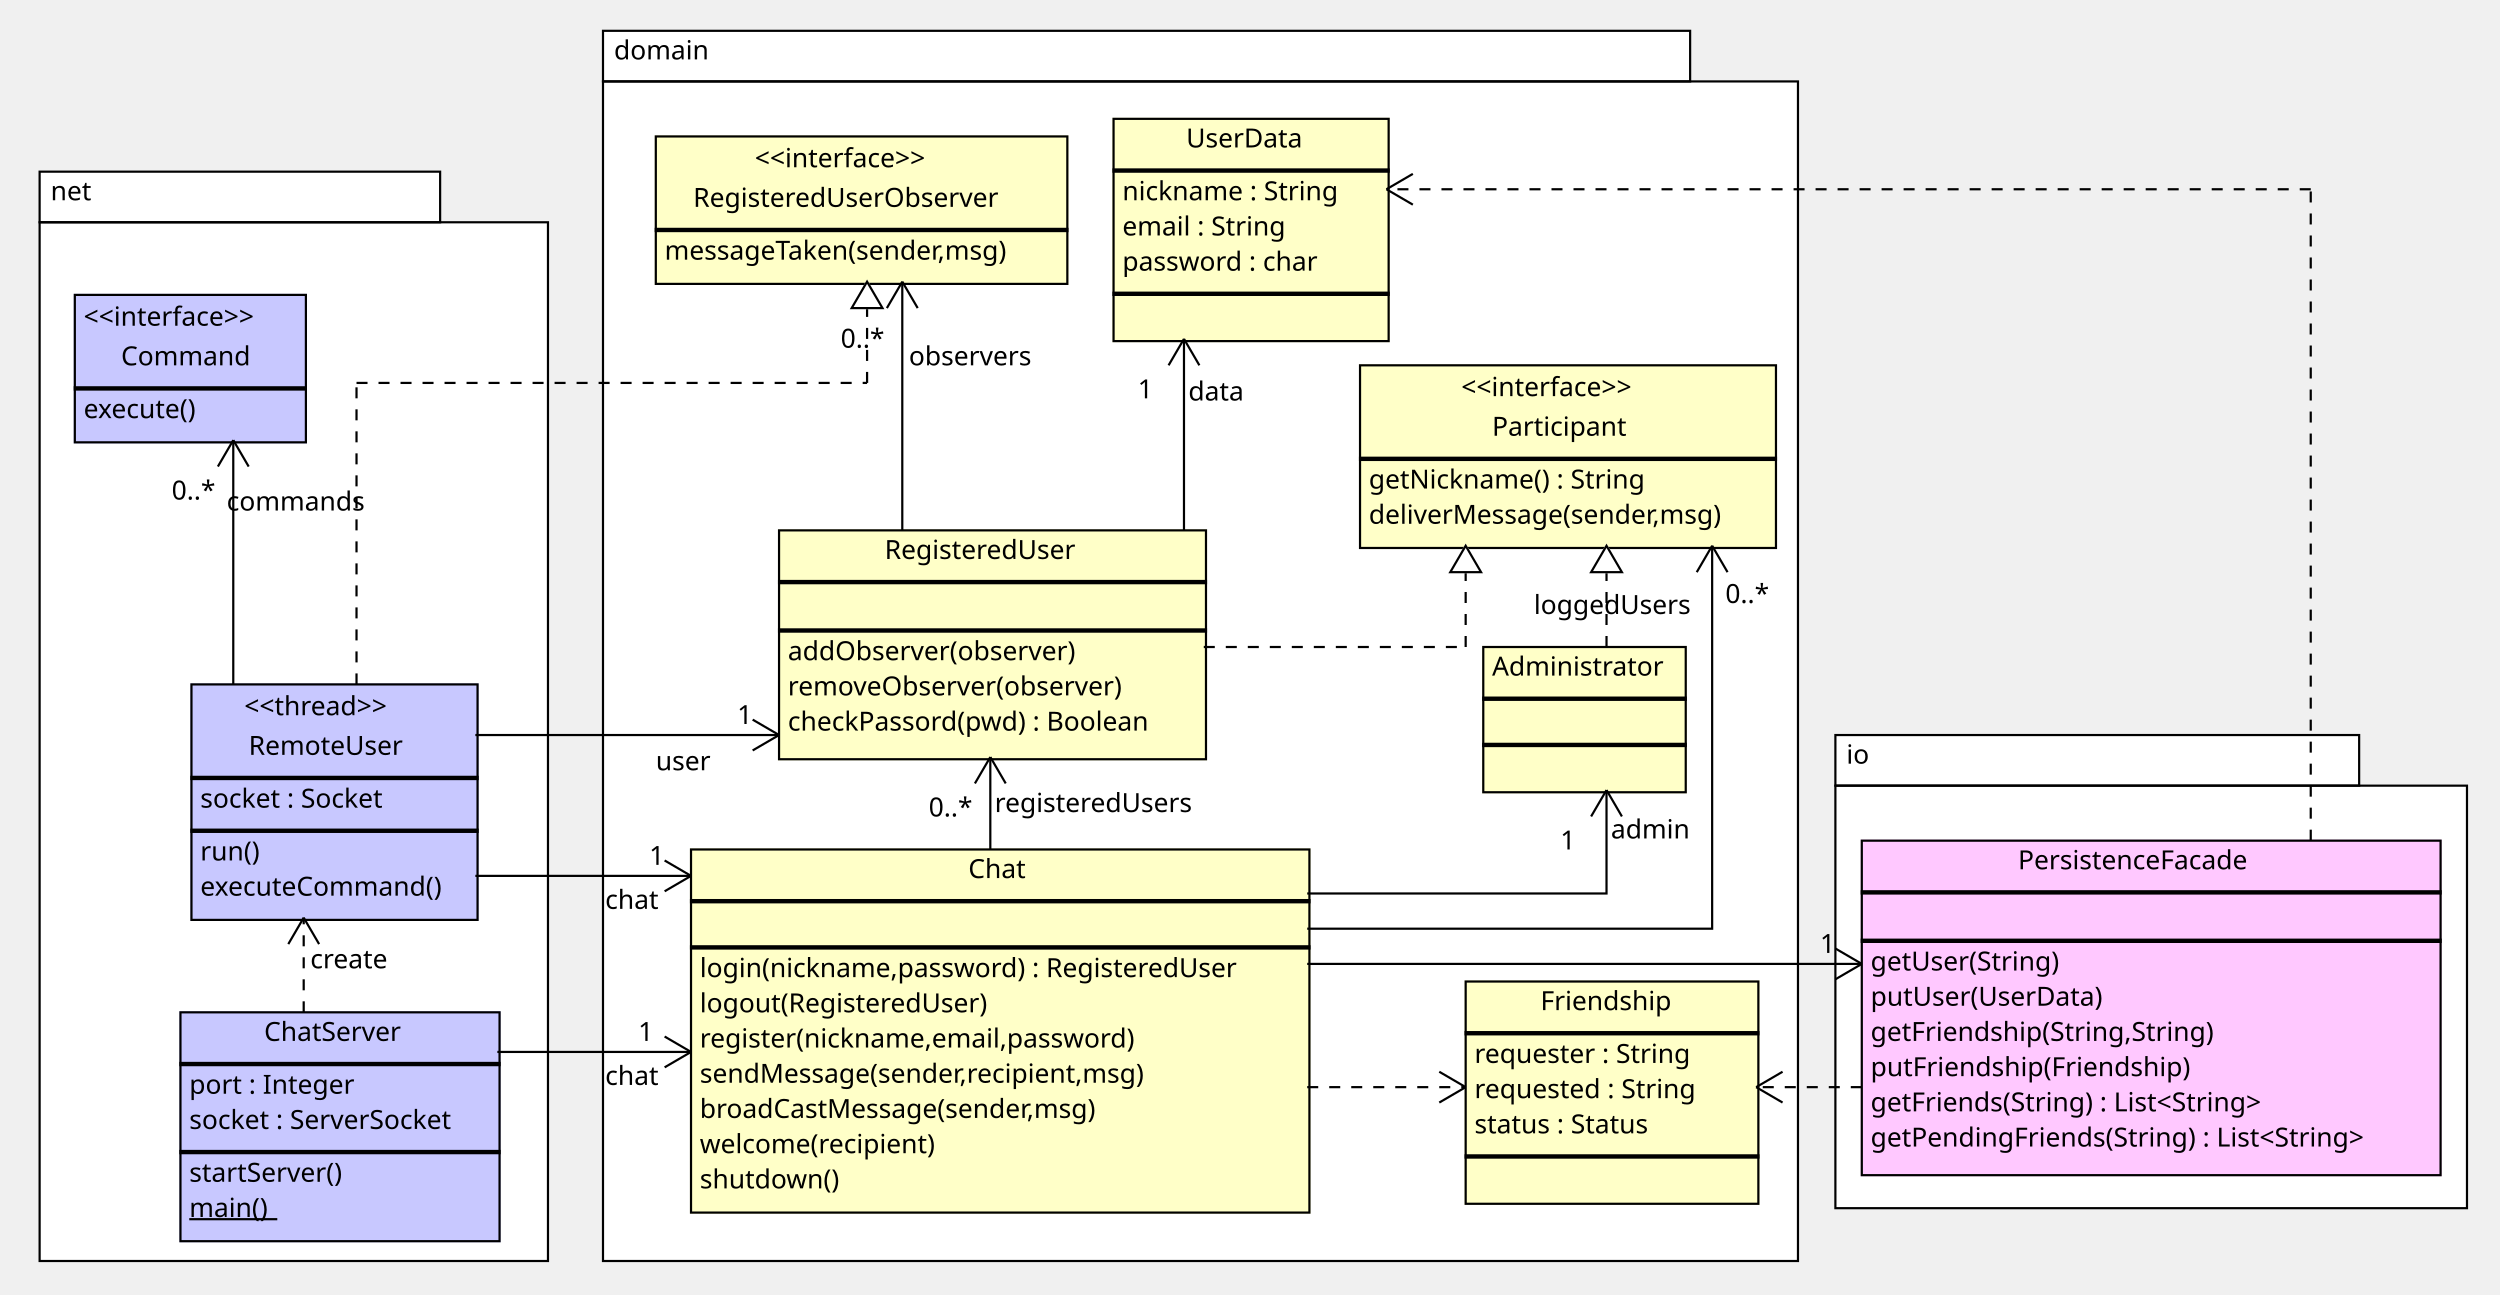
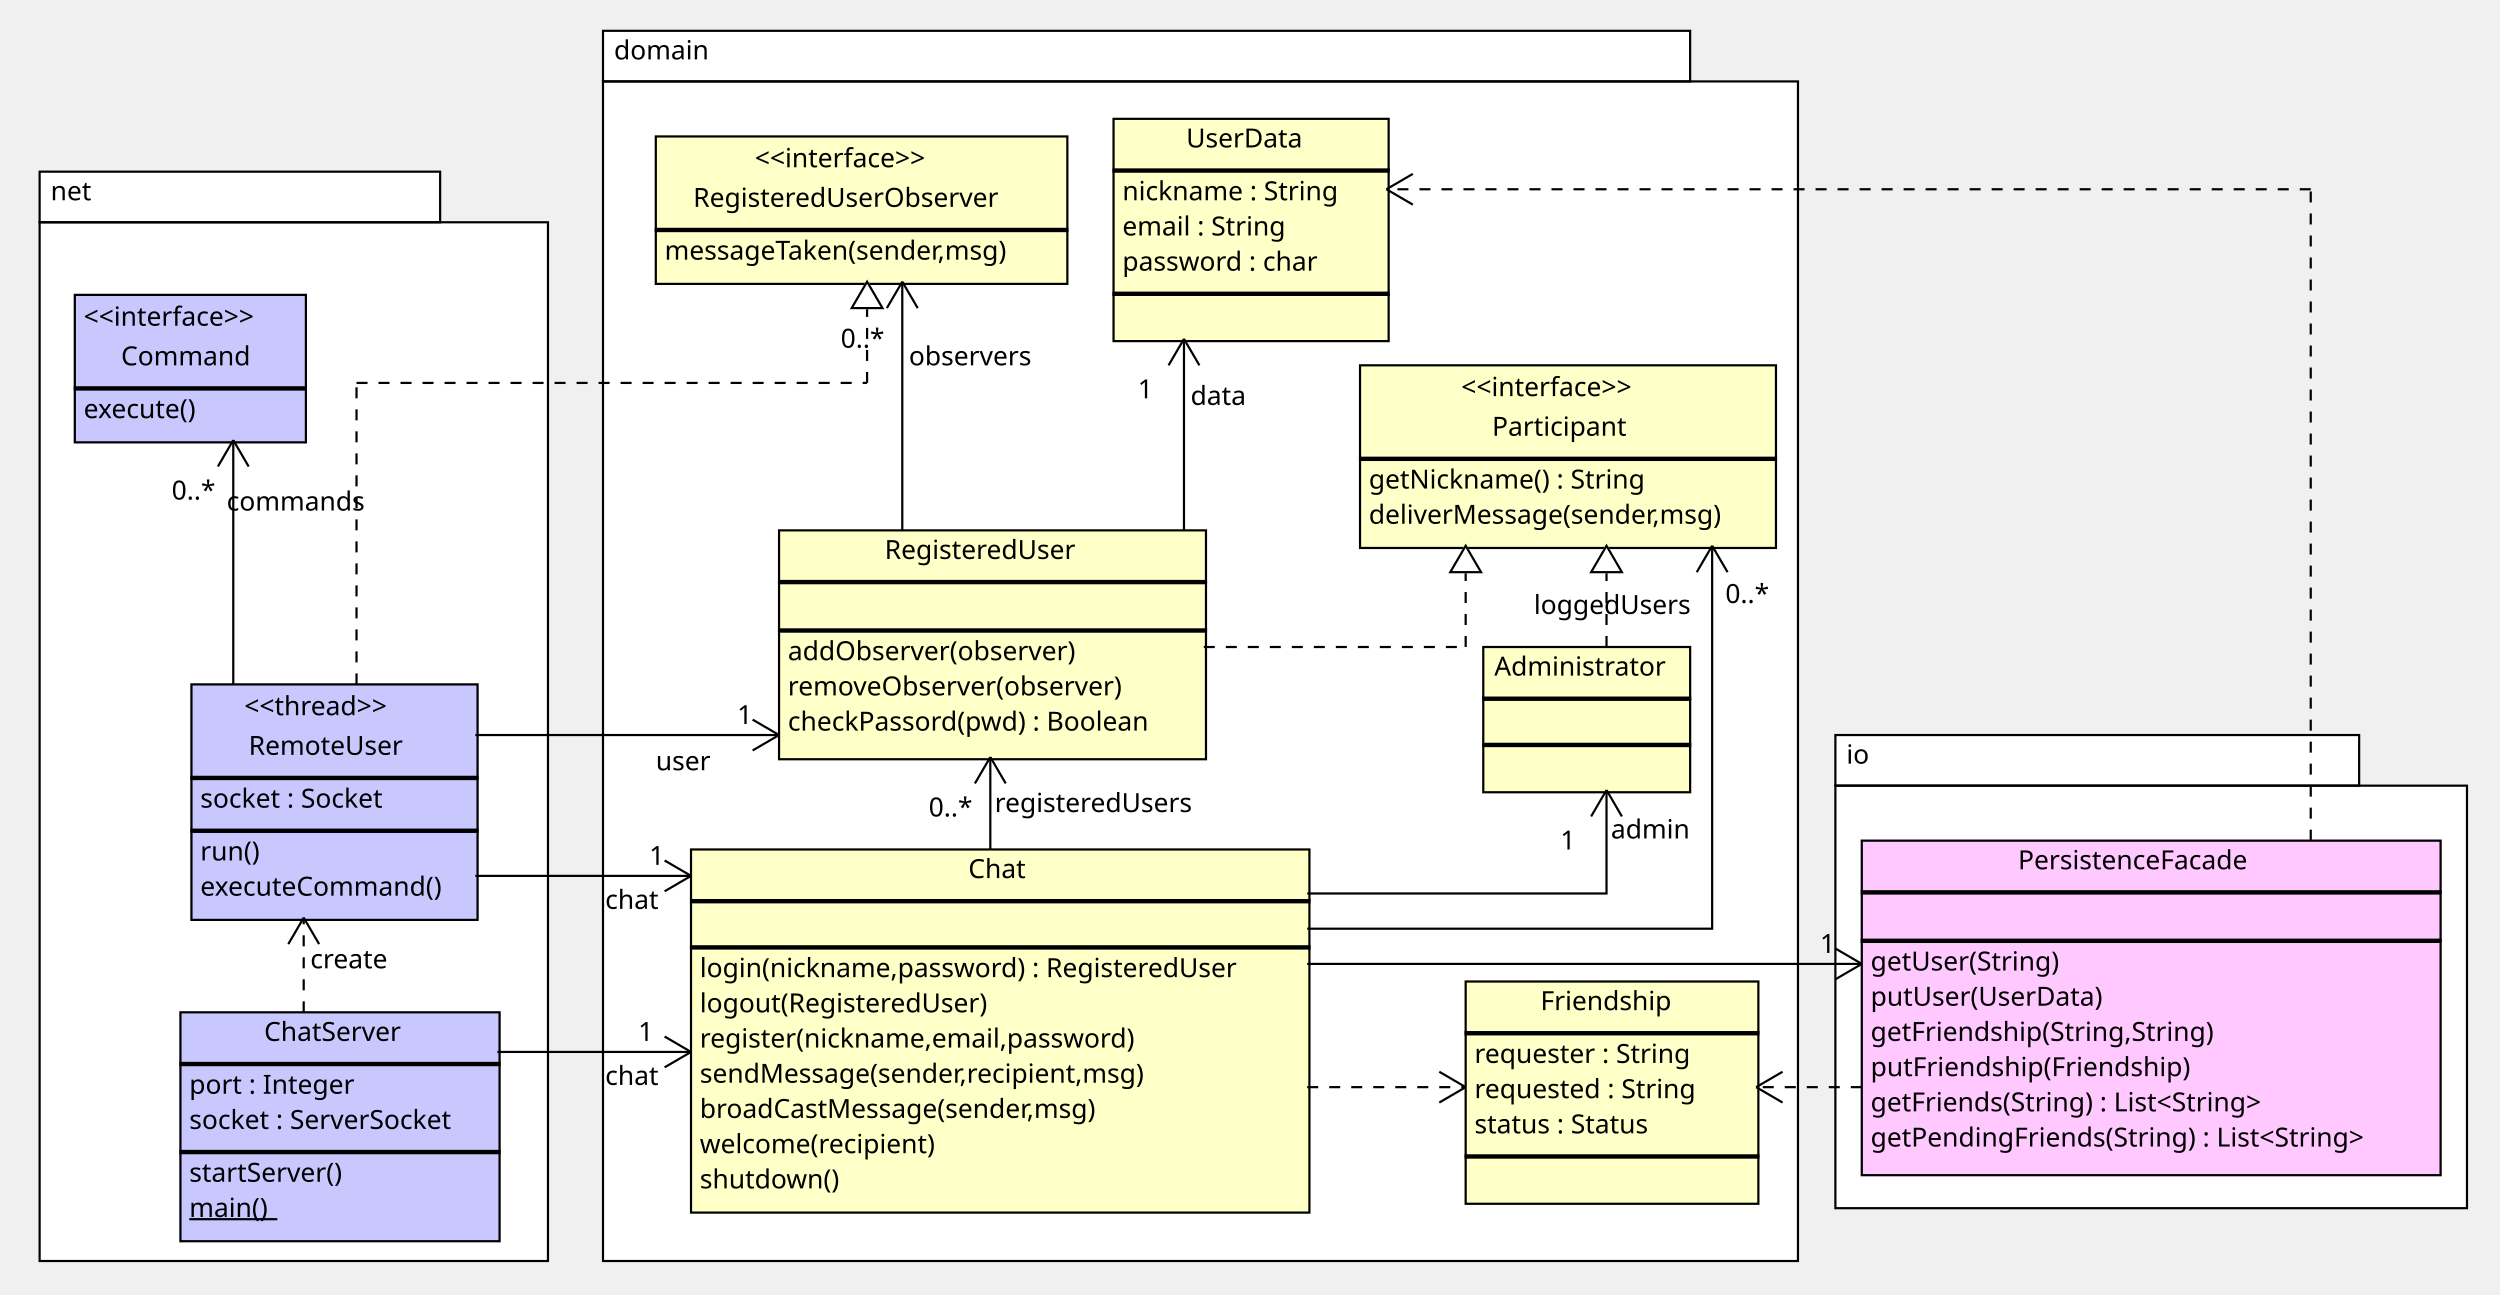
<svg xmlns="http://www.w3.org/2000/svg" height="588" version="1.1" width="1136">
  <polygon fill="#ffffff" points="18,78 200,78 200,101 249,101 249,573 18,573 18,78" stroke="#ffffff" stroke-width="1" />
  <rect fill="none" height="23" stroke="#000000" stroke-width="1" width="182" x="18" y="78" />
  <text font-family="Dialog" font-size="12" x="23" y="91">
net</text>
  <rect fill="none" height="472" stroke="#000000" stroke-width="1" width="231" x="18" y="101" />
  <rect fill="#c8c8ff" height="104" stroke="#c8c8ff" stroke-width="1" width="145" x="82" y="460" />
  <rect fill="none" height="104" stroke="#000000" stroke-width="1" width="145" x="82" y="460" />
  <text font-family="Dialog" font-size="12" x="120" y="473">
ChatServer</text>
  <rect fill="#000000" height="1" stroke="#000000" stroke-width="1" width="145" x="82" y="483" />
  <text font-family="Dialog" font-size="12" x="86" y="497">
port : Integer</text>
  <text font-family="Dialog" font-size="12" x="86" y="513">
socket : ServerSocket</text>
  <rect fill="#000000" height="1" stroke="#000000" stroke-width="1" width="145" x="82" y="523" />
  <text font-family="Dialog" font-size="12" x="86" y="537">
startServer()</text>
  <line fill="#000000" stroke="#000000" stroke-width="1" x1="86" x2="126" y1="554" y2="554" />
  <text font-family="Dialog" font-size="12" x="86" y="553">
main()</text>
  <rect fill="#c8c8ff" height="107" stroke="#c8c8ff" stroke-width="1" width="130" x="87" y="311" />
  <rect fill="none" height="107" stroke="#000000" stroke-width="1" width="130" x="87" y="311" />
  <text font-family="Dialog" font-size="12" x="113" y="343">
RemoteUser</text>
  <text font-family="Dialog" font-size="12" x="111" y="325">
&lt;&lt;thread&gt;&gt;</text>
  <rect fill="#000000" height="1" stroke="#000000" stroke-width="1" width="130" x="87" y="353" />
  <text font-family="Dialog" font-size="12" x="91" y="367">
socket : Socket</text>
  <rect fill="#000000" height="1" stroke="#000000" stroke-width="1" width="130" x="87" y="377" />
  <text font-family="Dialog" font-size="12" x="91" y="391">
run()</text>
  <text font-family="Dialog" font-size="12" x="91" y="407">
executeCommand()</text>
  <line fill="#000000" stroke="#000000" stroke-width="1" x1="138" x2="138" y1="460" y2="455" />
  <line fill="#000000" stroke="#000000" stroke-width="1" x1="138" x2="138" y1="450" y2="445" />
  <line fill="#000000" stroke="#000000" stroke-width="1" x1="138" x2="138" y1="440" y2="435" />
  <line fill="#000000" stroke="#000000" stroke-width="1" x1="138" x2="138" y1="430" y2="425" />
  <line fill="#000000" stroke="#000000" stroke-width="1" x1="138" x2="138" y1="420" y2="417" />
  <line fill="#000000" stroke="#000000" stroke-width="1" x1="145" x2="138" y1="429" y2="417" />
  <line fill="#000000" stroke="#000000" stroke-width="1" x1="131" x2="138" y1="429" y2="417" />
  <text font-family="Dialog" font-size="12" x="141" y="440">
create</text>
  <polygon fill="#ffffff" points="274,14 768,14 768,37 817,37 817,573 274,573 274,14" stroke="#ffffff" stroke-width="1" />
  <rect fill="none" height="23" stroke="#000000" stroke-width="1" width="494" x="274" y="14" />
  <text font-family="Dialog" font-size="12" x="279" y="27">
domain</text>
  <rect fill="none" height="536" stroke="#000000" stroke-width="1" width="543" x="274" y="37" />
  <rect fill="#ffffc8" height="104" stroke="#ffffc8" stroke-width="1" width="194" x="354" y="241" />
  <rect fill="none" height="104" stroke="#000000" stroke-width="1" width="194" x="354" y="241" />
  <text font-family="Dialog" font-size="12" x="402" y="254">
RegisteredUser</text>
  <rect fill="#000000" height="1" stroke="#000000" stroke-width="1" width="194" x="354" y="264" />
  <rect fill="#000000" height="1" stroke="#000000" stroke-width="1" width="194" x="354" y="286" />
  <text font-family="Dialog" font-size="12" x="358" y="300">
addObserver(observer)</text>
  <text font-family="Dialog" font-size="12" x="358" y="316">
removeObserver(observer)</text>
  <text font-family="Dialog" font-size="12" x="358" y="332">
checkPassord(pwd) : Boolean</text>
  <polyline fill="none" points="216,334 354,334" stroke="#000000" stroke-width="1" />
  <line fill="#000000" stroke="#000000" stroke-width="1" x1="342" x2="354" y1="341" y2="334" />
  <line fill="#000000" stroke="#000000" stroke-width="1" x1="342" x2="354" y1="327" y2="334" />
  <text font-family="Dialog" font-size="12" x="335" y="329">
1</text>
  <text font-family="Dialog" font-size="12" x="298" y="350">
user</text>
  <rect fill="#ffffc8" height="83" stroke="#ffffc8" stroke-width="1" width="189" x="618" y="166" />
  <rect fill="none" height="83" stroke="#000000" stroke-width="1" width="189" x="618" y="166" />
  <text font-family="Dialog" font-size="12" x="678" y="198">
Participant</text>
  <text font-family="Dialog" font-size="12" x="664" y="180">
&lt;&lt;interface&gt;&gt;</text>
  <rect fill="#000000" height="1" stroke="#000000" stroke-width="1" width="189" x="618" y="208" />
  <text font-family="Dialog" font-size="12" x="622" y="222">
getNickname() : String</text>
  <text font-family="Dialog" font-size="12" x="622" y="238">
deliverMessage(sender,msg)</text>
  <line fill="#000000" stroke="#000000" stroke-width="1" x1="547" x2="552" y1="294" y2="294" />
  <line fill="#000000" stroke="#000000" stroke-width="1" x1="557" x2="562" y1="294" y2="294" />
  <line fill="#000000" stroke="#000000" stroke-width="1" x1="567" x2="572" y1="294" y2="294" />
  <line fill="#000000" stroke="#000000" stroke-width="1" x1="577" x2="582" y1="294" y2="294" />
  <line fill="#000000" stroke="#000000" stroke-width="1" x1="587" x2="592" y1="294" y2="294" />
  <line fill="#000000" stroke="#000000" stroke-width="1" x1="597" x2="602" y1="294" y2="294" />
  <line fill="#000000" stroke="#000000" stroke-width="1" x1="607" x2="612" y1="294" y2="294" />
  <line fill="#000000" stroke="#000000" stroke-width="1" x1="617" x2="622" y1="294" y2="294" />
  <line fill="#000000" stroke="#000000" stroke-width="1" x1="627" x2="632" y1="294" y2="294" />
  <line fill="#000000" stroke="#000000" stroke-width="1" x1="637" x2="642" y1="294" y2="294" />
  <line fill="#000000" stroke="#000000" stroke-width="1" x1="647" x2="652" y1="294" y2="294" />
  <line fill="#000000" stroke="#000000" stroke-width="1" x1="657" x2="662" y1="294" y2="294" />
  <line fill="#000000" stroke="#000000" stroke-width="1" x1="666" x2="666" y1="294" y2="289" />
  <line fill="#000000" stroke="#000000" stroke-width="1" x1="666" x2="666" y1="284" y2="279" />
  <line fill="#000000" stroke="#000000" stroke-width="1" x1="666" x2="666" y1="274" y2="269" />
  <line fill="#000000" stroke="#000000" stroke-width="1" x1="666" x2="666" y1="264" y2="259" />
  <line fill="#000000" stroke="#000000" stroke-width="1" x1="666" x2="666" y1="254" y2="249" />
  <polygon fill="#ffffff" points="666,248 673,260 659,260" stroke="#ffffff" stroke-width="1" />
  <polygon fill="none" points="666,248 673,260 659,260" stroke="#000000" stroke-width="1" />
  <rect fill="#ffffc8" height="165" stroke="#ffffc8" stroke-width="1" width="281" x="314" y="386" />
  <rect fill="none" height="165" stroke="#000000" stroke-width="1" width="281" x="314" y="386" />
  <text font-family="Dialog" font-size="12" x="440" y="399">
Chat</text>
  <rect fill="#000000" height="1" stroke="#000000" stroke-width="1" width="281" x="314" y="409" />
  <rect fill="#000000" height="1" stroke="#000000" stroke-width="1" width="281" x="314" y="430" />
  <text font-family="Dialog" font-size="12" x="318" y="444">
login(nickname,password) : RegisteredUser</text>
  <text font-family="Dialog" font-size="12" x="318" y="460">
logout(RegisteredUser)</text>
  <text font-family="Dialog" font-size="12" x="318" y="476">
register(nickname,email,password)</text>
  <text font-family="Dialog" font-size="12" x="318" y="492">
sendMessage(sender,recipient,msg)</text>
  <text font-family="Dialog" font-size="12" x="318" y="508">
broadCastMessage(sender,msg)</text>
  <text font-family="Dialog" font-size="12" x="318" y="524">
welcome(recipient)</text>
  <text font-family="Dialog" font-size="12" x="318" y="540">
shutdown()</text>
  <polyline fill="none" points="450,386 450,344" stroke="#000000" stroke-width="1" />
  <line fill="#000000" stroke="#000000" stroke-width="1" x1="457" x2="450" y1="356" y2="344" />
  <line fill="#000000" stroke="#000000" stroke-width="1" x1="443" x2="450" y1="356" y2="344" />
  <text font-family="Dialog" font-size="12" x="422" y="371">
0..*</text>
  <text font-family="Dialog" font-size="12" x="452" y="369">
registeredUsers</text>
  <polyline fill="none" points="226,478 314,478" stroke="#000000" stroke-width="1" />
  <line fill="#000000" stroke="#000000" stroke-width="1" x1="302" x2="314" y1="485" y2="478" />
  <line fill="#000000" stroke="#000000" stroke-width="1" x1="302" x2="314" y1="471" y2="478" />
  <text font-family="Dialog" font-size="12" x="290" y="473">
1</text>
  <text font-family="Dialog" font-size="12" x="275" y="493">
chat</text>
  <polyline fill="none" points="594,422 778,422 778,248" stroke="#000000" stroke-width="1" />
  <line fill="#000000" stroke="#000000" stroke-width="1" x1="785" x2="778" y1="260" y2="248" />
  <line fill="#000000" stroke="#000000" stroke-width="1" x1="771" x2="778" y1="260" y2="248" />
  <text font-family="Dialog" font-size="12" x="784" y="274">
0..*</text>
  <text font-family="Dialog" font-size="12" x="697" y="279">
loggedUsers</text>
  <rect fill="#ffffc8" height="67" stroke="#ffffc8" stroke-width="1" width="187" x="298" y="62" />
  <rect fill="none" height="67" stroke="#000000" stroke-width="1" width="187" x="298" y="62" />
  <text font-family="Dialog" font-size="12" x="315" y="94">
RegisteredUserObserver</text>
  <text font-family="Dialog" font-size="12" x="343" y="76">
&lt;&lt;interface&gt;&gt;</text>
  <rect fill="#000000" height="1" stroke="#000000" stroke-width="1" width="187" x="298" y="104" />
  <text font-family="Dialog" font-size="12" x="302" y="118">
messageTaken(sender,msg)</text>
  <line fill="#000000" stroke="#000000" stroke-width="1" x1="162" x2="162" y1="311" y2="306" />
  <line fill="#000000" stroke="#000000" stroke-width="1" x1="162" x2="162" y1="301" y2="296" />
  <line fill="#000000" stroke="#000000" stroke-width="1" x1="162" x2="162" y1="291" y2="286" />
  <line fill="#000000" stroke="#000000" stroke-width="1" x1="162" x2="162" y1="281" y2="276" />
  <line fill="#000000" stroke="#000000" stroke-width="1" x1="162" x2="162" y1="271" y2="266" />
  <line fill="#000000" stroke="#000000" stroke-width="1" x1="162" x2="162" y1="261" y2="256" />
  <line fill="#000000" stroke="#000000" stroke-width="1" x1="162" x2="162" y1="251" y2="246" />
  <line fill="#000000" stroke="#000000" stroke-width="1" x1="162" x2="162" y1="241" y2="236" />
  <line fill="#000000" stroke="#000000" stroke-width="1" x1="162" x2="162" y1="231" y2="226" />
  <line fill="#000000" stroke="#000000" stroke-width="1" x1="162" x2="162" y1="221" y2="216" />
  <line fill="#000000" stroke="#000000" stroke-width="1" x1="162" x2="162" y1="211" y2="206" />
  <line fill="#000000" stroke="#000000" stroke-width="1" x1="162" x2="162" y1="201" y2="196" />
  <line fill="#000000" stroke="#000000" stroke-width="1" x1="162" x2="162" y1="191" y2="186" />
  <line fill="#000000" stroke="#000000" stroke-width="1" x1="162" x2="162" y1="181" y2="176" />
  <line fill="#000000" stroke="#000000" stroke-width="1" x1="162" x2="167" y1="174" y2="174" />
  <line fill="#000000" stroke="#000000" stroke-width="1" x1="172" x2="177" y1="174" y2="174" />
  <line fill="#000000" stroke="#000000" stroke-width="1" x1="182" x2="187" y1="174" y2="174" />
  <line fill="#000000" stroke="#000000" stroke-width="1" x1="192" x2="197" y1="174" y2="174" />
  <line fill="#000000" stroke="#000000" stroke-width="1" x1="202" x2="207" y1="174" y2="174" />
  <line fill="#000000" stroke="#000000" stroke-width="1" x1="212" x2="217" y1="174" y2="174" />
  <line fill="#000000" stroke="#000000" stroke-width="1" x1="222" x2="227" y1="174" y2="174" />
  <line fill="#000000" stroke="#000000" stroke-width="1" x1="232" x2="237" y1="174" y2="174" />
  <line fill="#000000" stroke="#000000" stroke-width="1" x1="242" x2="247" y1="174" y2="174" />
  <line fill="#000000" stroke="#000000" stroke-width="1" x1="252" x2="257" y1="174" y2="174" />
  <line fill="#000000" stroke="#000000" stroke-width="1" x1="262" x2="267" y1="174" y2="174" />
  <line fill="#000000" stroke="#000000" stroke-width="1" x1="272" x2="277" y1="174" y2="174" />
  <line fill="#000000" stroke="#000000" stroke-width="1" x1="282" x2="287" y1="174" y2="174" />
  <line fill="#000000" stroke="#000000" stroke-width="1" x1="292" x2="297" y1="174" y2="174" />
  <line fill="#000000" stroke="#000000" stroke-width="1" x1="302" x2="307" y1="174" y2="174" />
  <line fill="#000000" stroke="#000000" stroke-width="1" x1="312" x2="317" y1="174" y2="174" />
  <line fill="#000000" stroke="#000000" stroke-width="1" x1="322" x2="327" y1="174" y2="174" />
  <line fill="#000000" stroke="#000000" stroke-width="1" x1="332" x2="337" y1="174" y2="174" />
  <line fill="#000000" stroke="#000000" stroke-width="1" x1="342" x2="347" y1="174" y2="174" />
  <line fill="#000000" stroke="#000000" stroke-width="1" x1="352" x2="357" y1="174" y2="174" />
  <line fill="#000000" stroke="#000000" stroke-width="1" x1="362" x2="367" y1="174" y2="174" />
  <line fill="#000000" stroke="#000000" stroke-width="1" x1="372" x2="377" y1="174" y2="174" />
  <line fill="#000000" stroke="#000000" stroke-width="1" x1="382" x2="387" y1="174" y2="174" />
  <line fill="#000000" stroke="#000000" stroke-width="1" x1="392" x2="394" y1="174" y2="174" />
  <line fill="#000000" stroke="#000000" stroke-width="1" x1="394" x2="394" y1="174" y2="169" />
  <line fill="#000000" stroke="#000000" stroke-width="1" x1="394" x2="394" y1="164" y2="159" />
  <line fill="#000000" stroke="#000000" stroke-width="1" x1="394" x2="394" y1="154" y2="149" />
  <line fill="#000000" stroke="#000000" stroke-width="1" x1="394" x2="394" y1="144" y2="139" />
  <line fill="#000000" stroke="#000000" stroke-width="1" x1="394" x2="394" y1="134" y2="129" />
  <polygon fill="#ffffff" points="394,128 401,140 387,140" stroke="#ffffff" stroke-width="1" />
  <polygon fill="none" points="394,128 401,140 387,140" stroke="#000000" stroke-width="1" />
  <polyline fill="none" points="410,241 410,128" stroke="#000000" stroke-width="1" />
  <line fill="#000000" stroke="#000000" stroke-width="1" x1="417" x2="410" y1="140" y2="128" />
  <line fill="#000000" stroke="#000000" stroke-width="1" x1="403" x2="410" y1="140" y2="128" />
  <text font-family="Dialog" font-size="12" x="382" y="158">
0..*</text>
  <text font-family="Dialog" font-size="12" x="413" y="166">
observers</text>
  <polyline fill="none" points="216,398 314,398" stroke="#000000" stroke-width="1" />
  <line fill="#000000" stroke="#000000" stroke-width="1" x1="302" x2="314" y1="405" y2="398" />
  <line fill="#000000" stroke="#000000" stroke-width="1" x1="302" x2="314" y1="391" y2="398" />
  <text font-family="Dialog" font-size="12" x="295" y="393">
1</text>
  <text font-family="Dialog" font-size="12" x="275" y="413">
chat</text>
  <polygon fill="#ffffff" points="834,334 1072,334 1072,357 1121,357 1121,549 834,549 834,334" stroke="#ffffff" stroke-width="1" />
  <rect fill="none" height="23" stroke="#000000" stroke-width="1" width="238" x="834" y="334" />
  <text font-family="Dialog" font-size="12" x="839" y="347">
io</text>
  <rect fill="none" height="192" stroke="#000000" stroke-width="1" width="287" x="834" y="357" />
  <rect fill="#ffc8ff" height="152" stroke="#ffc8ff" stroke-width="1" width="263" x="846" y="382" />
  <rect fill="none" height="152" stroke="#000000" stroke-width="1" width="263" x="846" y="382" />
  <text font-family="Dialog" font-size="12" x="917" y="395">
PersistenceFacade</text>
  <rect fill="#000000" height="1" stroke="#000000" stroke-width="1" width="263" x="846" y="405" />
  <rect fill="#000000" height="1" stroke="#000000" stroke-width="1" width="263" x="846" y="427" />
  <text font-family="Dialog" font-size="12" x="850" y="441">
getUser(String)</text>
  <text font-family="Dialog" font-size="12" x="850" y="457">
putUser(UserData)</text>
  <text font-family="Dialog" font-size="12" x="850" y="473">
getFriendship(String,String)</text>
  <text font-family="Dialog" font-size="12" x="850" y="489">
putFriendship(Friendship)</text>
  <text font-family="Dialog" font-size="12" x="850" y="505">
getFriends(String) : List&lt;String&gt;</text>
  <text font-family="Dialog" font-size="12" x="850" y="521">
getPendingFriends(String) : List&lt;String&gt;</text>
-   <rect fill="#ffffc8" height="66" stroke="#ffffc8" stroke-width="1" width="92" x="674" y="294" />
-   <rect fill="none" height="66" stroke="#000000" stroke-width="1" width="92" x="674" y="294" />
-   <text font-family="Dialog" font-size="12" x="678" y="307">
+   <rect fill="#ffffc8" height="66" stroke="#ffffc8" stroke-width="1" width="94" x="674" y="294" />
+   <rect fill="none" height="66" stroke="#000000" stroke-width="1" width="94" x="674" y="294" />
+   <text font-family="Dialog" font-size="12" x="679" y="307">
Administrator</text>
-   <rect fill="#000000" height="1" stroke="#000000" stroke-width="1" width="92" x="674" y="317" />
-   <rect fill="#000000" height="1" stroke="#000000" stroke-width="1" width="92" x="674" y="338" />
+   <rect fill="#000000" height="1" stroke="#000000" stroke-width="1" width="94" x="674" y="317" />
+   <rect fill="#000000" height="1" stroke="#000000" stroke-width="1" width="94" x="674" y="338" />
  <line fill="#000000" stroke="#000000" stroke-width="1" x1="730" x2="730" y1="294" y2="289" />
  <line fill="#000000" stroke="#000000" stroke-width="1" x1="730" x2="730" y1="284" y2="279" />
  <line fill="#000000" stroke="#000000" stroke-width="1" x1="730" x2="730" y1="274" y2="269" />
  <line fill="#000000" stroke="#000000" stroke-width="1" x1="730" x2="730" y1="264" y2="259" />
  <line fill="#000000" stroke="#000000" stroke-width="1" x1="730" x2="730" y1="254" y2="249" />
  <polygon fill="#ffffff" points="730,248 737,260 723,260" stroke="#ffffff" stroke-width="1" />
  <polygon fill="none" points="730,248 737,260 723,260" stroke="#000000" stroke-width="1" />
  <polyline fill="none" points="594,406 730,406 730,359" stroke="#000000" stroke-width="1" />
  <line fill="#000000" stroke="#000000" stroke-width="1" x1="737" x2="730" y1="371" y2="359" />
  <line fill="#000000" stroke="#000000" stroke-width="1" x1="723" x2="730" y1="371" y2="359" />
  <text font-family="Dialog" font-size="12" x="709" y="386">
1</text>
  <text font-family="Dialog" font-size="12" x="732" y="381">
admin</text>
  <rect fill="#c8c8ff" height="67" stroke="#c8c8ff" stroke-width="1" width="105" x="34" y="134" />
  <rect fill="none" height="67" stroke="#000000" stroke-width="1" width="105" x="34" y="134" />
  <text font-family="Dialog" font-size="12" x="55" y="166">
Command</text>
  <text font-family="Dialog" font-size="12" x="38" y="148">
&lt;&lt;interface&gt;&gt;</text>
  <rect fill="#000000" height="1" stroke="#000000" stroke-width="1" width="105" x="34" y="176" />
  <text font-family="Dialog" font-size="12" x="38" y="190">
execute()</text>
  <polyline fill="none" points="106,311 106,200" stroke="#000000" stroke-width="1" />
  <line fill="#000000" stroke="#000000" stroke-width="1" x1="113" x2="106" y1="212" y2="200" />
  <line fill="#000000" stroke="#000000" stroke-width="1" x1="99" x2="106" y1="212" y2="200" />
  <text font-family="Dialog" font-size="12" x="78" y="227">
0..*</text>
  <text font-family="Dialog" font-size="12" x="103" y="232">
commands</text>
  <rect fill="#ffffc8" height="101" stroke="#ffffc8" stroke-width="1" width="125" x="506" y="54" />
  <rect fill="none" height="101" stroke="#000000" stroke-width="1" width="125" x="506" y="54" />
  <text font-family="Dialog" font-size="12" x="539" y="67">
UserData</text>
  <rect fill="#000000" height="1" stroke="#000000" stroke-width="1" width="125" x="506" y="77" />
  <text font-family="Dialog" font-size="12" x="510" y="91">
nickname : String</text>
  <text font-family="Dialog" font-size="12" x="510" y="107">
email : String</text>
  <text font-family="Dialog" font-size="12" x="510" y="123">
password : char</text>
  <rect fill="#000000" height="1" stroke="#000000" stroke-width="1" width="125" x="506" y="133" />
  <polyline fill="none" points="538,241 538,154" stroke="#000000" stroke-width="1" />
  <line fill="#000000" stroke="#000000" stroke-width="1" x1="545" x2="538" y1="166" y2="154" />
  <line fill="#000000" stroke="#000000" stroke-width="1" x1="531" x2="538" y1="166" y2="154" />
  <text font-family="Dialog" font-size="12" x="517" y="181">
1</text>
-   <text font-family="Dialog" font-size="12" x="540" y="182">
+   <text font-family="Dialog" font-size="12" x="541" y="184">
data</text>
  <polyline fill="none" points="594,438 846,438" stroke="#000000" stroke-width="1" />
  <line fill="#000000" stroke="#000000" stroke-width="1" x1="834" x2="846" y1="445" y2="438" />
  <line fill="#000000" stroke="#000000" stroke-width="1" x1="834" x2="846" y1="431" y2="438" />
  <text font-family="Dialog" font-size="12" x="827" y="433">
1</text>
  <line fill="#000000" stroke="#000000" stroke-width="1" x1="1050" x2="1050" y1="382" y2="377" />
  <line fill="#000000" stroke="#000000" stroke-width="1" x1="1050" x2="1050" y1="372" y2="367" />
  <line fill="#000000" stroke="#000000" stroke-width="1" x1="1050" x2="1050" y1="362" y2="357" />
  <line fill="#000000" stroke="#000000" stroke-width="1" x1="1050" x2="1050" y1="352" y2="347" />
  <line fill="#000000" stroke="#000000" stroke-width="1" x1="1050" x2="1050" y1="342" y2="337" />
  <line fill="#000000" stroke="#000000" stroke-width="1" x1="1050" x2="1050" y1="332" y2="327" />
  <line fill="#000000" stroke="#000000" stroke-width="1" x1="1050" x2="1050" y1="322" y2="317" />
  <line fill="#000000" stroke="#000000" stroke-width="1" x1="1050" x2="1050" y1="312" y2="307" />
  <line fill="#000000" stroke="#000000" stroke-width="1" x1="1050" x2="1050" y1="302" y2="297" />
  <line fill="#000000" stroke="#000000" stroke-width="1" x1="1050" x2="1050" y1="292" y2="287" />
  <line fill="#000000" stroke="#000000" stroke-width="1" x1="1050" x2="1050" y1="282" y2="277" />
  <line fill="#000000" stroke="#000000" stroke-width="1" x1="1050" x2="1050" y1="272" y2="267" />
  <line fill="#000000" stroke="#000000" stroke-width="1" x1="1050" x2="1050" y1="262" y2="257" />
  <line fill="#000000" stroke="#000000" stroke-width="1" x1="1050" x2="1050" y1="252" y2="247" />
  <line fill="#000000" stroke="#000000" stroke-width="1" x1="1050" x2="1050" y1="242" y2="237" />
  <line fill="#000000" stroke="#000000" stroke-width="1" x1="1050" x2="1050" y1="232" y2="227" />
  <line fill="#000000" stroke="#000000" stroke-width="1" x1="1050" x2="1050" y1="222" y2="217" />
  <line fill="#000000" stroke="#000000" stroke-width="1" x1="1050" x2="1050" y1="212" y2="207" />
  <line fill="#000000" stroke="#000000" stroke-width="1" x1="1050" x2="1050" y1="202" y2="197" />
  <line fill="#000000" stroke="#000000" stroke-width="1" x1="1050" x2="1050" y1="192" y2="187" />
  <line fill="#000000" stroke="#000000" stroke-width="1" x1="1050" x2="1050" y1="182" y2="177" />
  <line fill="#000000" stroke="#000000" stroke-width="1" x1="1050" x2="1050" y1="172" y2="167" />
  <line fill="#000000" stroke="#000000" stroke-width="1" x1="1050" x2="1050" y1="162" y2="157" />
  <line fill="#000000" stroke="#000000" stroke-width="1" x1="1050" x2="1050" y1="152" y2="147" />
  <line fill="#000000" stroke="#000000" stroke-width="1" x1="1050" x2="1050" y1="142" y2="137" />
  <line fill="#000000" stroke="#000000" stroke-width="1" x1="1050" x2="1050" y1="132" y2="127" />
  <line fill="#000000" stroke="#000000" stroke-width="1" x1="1050" x2="1050" y1="122" y2="117" />
  <line fill="#000000" stroke="#000000" stroke-width="1" x1="1050" x2="1050" y1="112" y2="107" />
  <line fill="#000000" stroke="#000000" stroke-width="1" x1="1050" x2="1050" y1="102" y2="97" />
  <line fill="#000000" stroke="#000000" stroke-width="1" x1="1050" x2="1050" y1="92" y2="87" />
  <line fill="#000000" stroke="#000000" stroke-width="1" x1="1050" x2="1045" y1="86" y2="86" />
  <line fill="#000000" stroke="#000000" stroke-width="1" x1="1040" x2="1035" y1="86" y2="86" />
  <line fill="#000000" stroke="#000000" stroke-width="1" x1="1030" x2="1025" y1="86" y2="86" />
  <line fill="#000000" stroke="#000000" stroke-width="1" x1="1020" x2="1015" y1="86" y2="86" />
  <line fill="#000000" stroke="#000000" stroke-width="1" x1="1010" x2="1005" y1="86" y2="86" />
  <line fill="#000000" stroke="#000000" stroke-width="1" x1="1000" x2="995" y1="86" y2="86" />
  <line fill="#000000" stroke="#000000" stroke-width="1" x1="990" x2="985" y1="86" y2="86" />
  <line fill="#000000" stroke="#000000" stroke-width="1" x1="980" x2="975" y1="86" y2="86" />
  <line fill="#000000" stroke="#000000" stroke-width="1" x1="970" x2="965" y1="86" y2="86" />
  <line fill="#000000" stroke="#000000" stroke-width="1" x1="960" x2="955" y1="86" y2="86" />
  <line fill="#000000" stroke="#000000" stroke-width="1" x1="950" x2="945" y1="86" y2="86" />
  <line fill="#000000" stroke="#000000" stroke-width="1" x1="940" x2="935" y1="86" y2="86" />
  <line fill="#000000" stroke="#000000" stroke-width="1" x1="930" x2="925" y1="86" y2="86" />
  <line fill="#000000" stroke="#000000" stroke-width="1" x1="920" x2="915" y1="86" y2="86" />
  <line fill="#000000" stroke="#000000" stroke-width="1" x1="910" x2="905" y1="86" y2="86" />
  <line fill="#000000" stroke="#000000" stroke-width="1" x1="900" x2="895" y1="86" y2="86" />
  <line fill="#000000" stroke="#000000" stroke-width="1" x1="890" x2="885" y1="86" y2="86" />
  <line fill="#000000" stroke="#000000" stroke-width="1" x1="880" x2="875" y1="86" y2="86" />
  <line fill="#000000" stroke="#000000" stroke-width="1" x1="870" x2="865" y1="86" y2="86" />
  <line fill="#000000" stroke="#000000" stroke-width="1" x1="860" x2="855" y1="86" y2="86" />
  <line fill="#000000" stroke="#000000" stroke-width="1" x1="850" x2="845" y1="86" y2="86" />
  <line fill="#000000" stroke="#000000" stroke-width="1" x1="840" x2="835" y1="86" y2="86" />
  <line fill="#000000" stroke="#000000" stroke-width="1" x1="830" x2="825" y1="86" y2="86" />
  <line fill="#000000" stroke="#000000" stroke-width="1" x1="820" x2="815" y1="86" y2="86" />
  <line fill="#000000" stroke="#000000" stroke-width="1" x1="810" x2="805" y1="86" y2="86" />
  <line fill="#000000" stroke="#000000" stroke-width="1" x1="800" x2="795" y1="86" y2="86" />
  <line fill="#000000" stroke="#000000" stroke-width="1" x1="790" x2="785" y1="86" y2="86" />
  <line fill="#000000" stroke="#000000" stroke-width="1" x1="780" x2="775" y1="86" y2="86" />
  <line fill="#000000" stroke="#000000" stroke-width="1" x1="770" x2="765" y1="86" y2="86" />
  <line fill="#000000" stroke="#000000" stroke-width="1" x1="760" x2="755" y1="86" y2="86" />
  <line fill="#000000" stroke="#000000" stroke-width="1" x1="750" x2="745" y1="86" y2="86" />
  <line fill="#000000" stroke="#000000" stroke-width="1" x1="740" x2="735" y1="86" y2="86" />
  <line fill="#000000" stroke="#000000" stroke-width="1" x1="730" x2="725" y1="86" y2="86" />
  <line fill="#000000" stroke="#000000" stroke-width="1" x1="720" x2="715" y1="86" y2="86" />
  <line fill="#000000" stroke="#000000" stroke-width="1" x1="710" x2="705" y1="86" y2="86" />
  <line fill="#000000" stroke="#000000" stroke-width="1" x1="700" x2="695" y1="86" y2="86" />
  <line fill="#000000" stroke="#000000" stroke-width="1" x1="690" x2="685" y1="86" y2="86" />
  <line fill="#000000" stroke="#000000" stroke-width="1" x1="680" x2="675" y1="86" y2="86" />
  <line fill="#000000" stroke="#000000" stroke-width="1" x1="670" x2="665" y1="86" y2="86" />
  <line fill="#000000" stroke="#000000" stroke-width="1" x1="660" x2="655" y1="86" y2="86" />
  <line fill="#000000" stroke="#000000" stroke-width="1" x1="650" x2="645" y1="86" y2="86" />
  <line fill="#000000" stroke="#000000" stroke-width="1" x1="640" x2="635" y1="86" y2="86" />
  <line fill="#000000" stroke="#000000" stroke-width="1" x1="642" x2="630" y1="79" y2="86" />
  <line fill="#000000" stroke="#000000" stroke-width="1" x1="642" x2="630" y1="93" y2="86" />
  <rect fill="#ffffc8" height="101" stroke="#ffffc8" stroke-width="1" width="133" x="666" y="446" />
  <rect fill="none" height="101" stroke="#000000" stroke-width="1" width="133" x="666" y="446" />
  <text font-family="Dialog" font-size="12" x="700" y="459">
Friendship</text>
  <rect fill="#000000" height="1" stroke="#000000" stroke-width="1" width="133" x="666" y="469" />
  <text font-family="Dialog" font-size="12" x="670" y="483">
requester : String</text>
  <text font-family="Dialog" font-size="12" x="670" y="499">
requested : String</text>
  <text font-family="Dialog" font-size="12" x="670" y="515">
status : Status</text>
  <rect fill="#000000" height="1" stroke="#000000" stroke-width="1" width="133" x="666" y="525" />
  <line fill="#000000" stroke="#000000" stroke-width="1" x1="594" x2="599" y1="494" y2="494" />
  <line fill="#000000" stroke="#000000" stroke-width="1" x1="604" x2="609" y1="494" y2="494" />
  <line fill="#000000" stroke="#000000" stroke-width="1" x1="614" x2="619" y1="494" y2="494" />
  <line fill="#000000" stroke="#000000" stroke-width="1" x1="624" x2="629" y1="494" y2="494" />
  <line fill="#000000" stroke="#000000" stroke-width="1" x1="634" x2="639" y1="494" y2="494" />
  <line fill="#000000" stroke="#000000" stroke-width="1" x1="644" x2="649" y1="494" y2="494" />
  <line fill="#000000" stroke="#000000" stroke-width="1" x1="654" x2="659" y1="494" y2="494" />
  <line fill="#000000" stroke="#000000" stroke-width="1" x1="664" x2="666" y1="494" y2="494" />
  <line fill="#000000" stroke="#000000" stroke-width="1" x1="654" x2="666" y1="501" y2="494" />
  <line fill="#000000" stroke="#000000" stroke-width="1" x1="654" x2="666" y1="487" y2="494" />
  <line fill="#000000" stroke="#000000" stroke-width="1" x1="846" x2="841" y1="494" y2="494" />
  <line fill="#000000" stroke="#000000" stroke-width="1" x1="836" x2="831" y1="494" y2="494" />
  <line fill="#000000" stroke="#000000" stroke-width="1" x1="826" x2="821" y1="494" y2="494" />
  <line fill="#000000" stroke="#000000" stroke-width="1" x1="816" x2="811" y1="494" y2="494" />
  <line fill="#000000" stroke="#000000" stroke-width="1" x1="806" x2="801" y1="494" y2="494" />
  <line fill="#000000" stroke="#000000" stroke-width="1" x1="810" x2="798" y1="487" y2="494" />
  <line fill="#000000" stroke="#000000" stroke-width="1" x1="810" x2="798" y1="501" y2="494" />
</svg>
